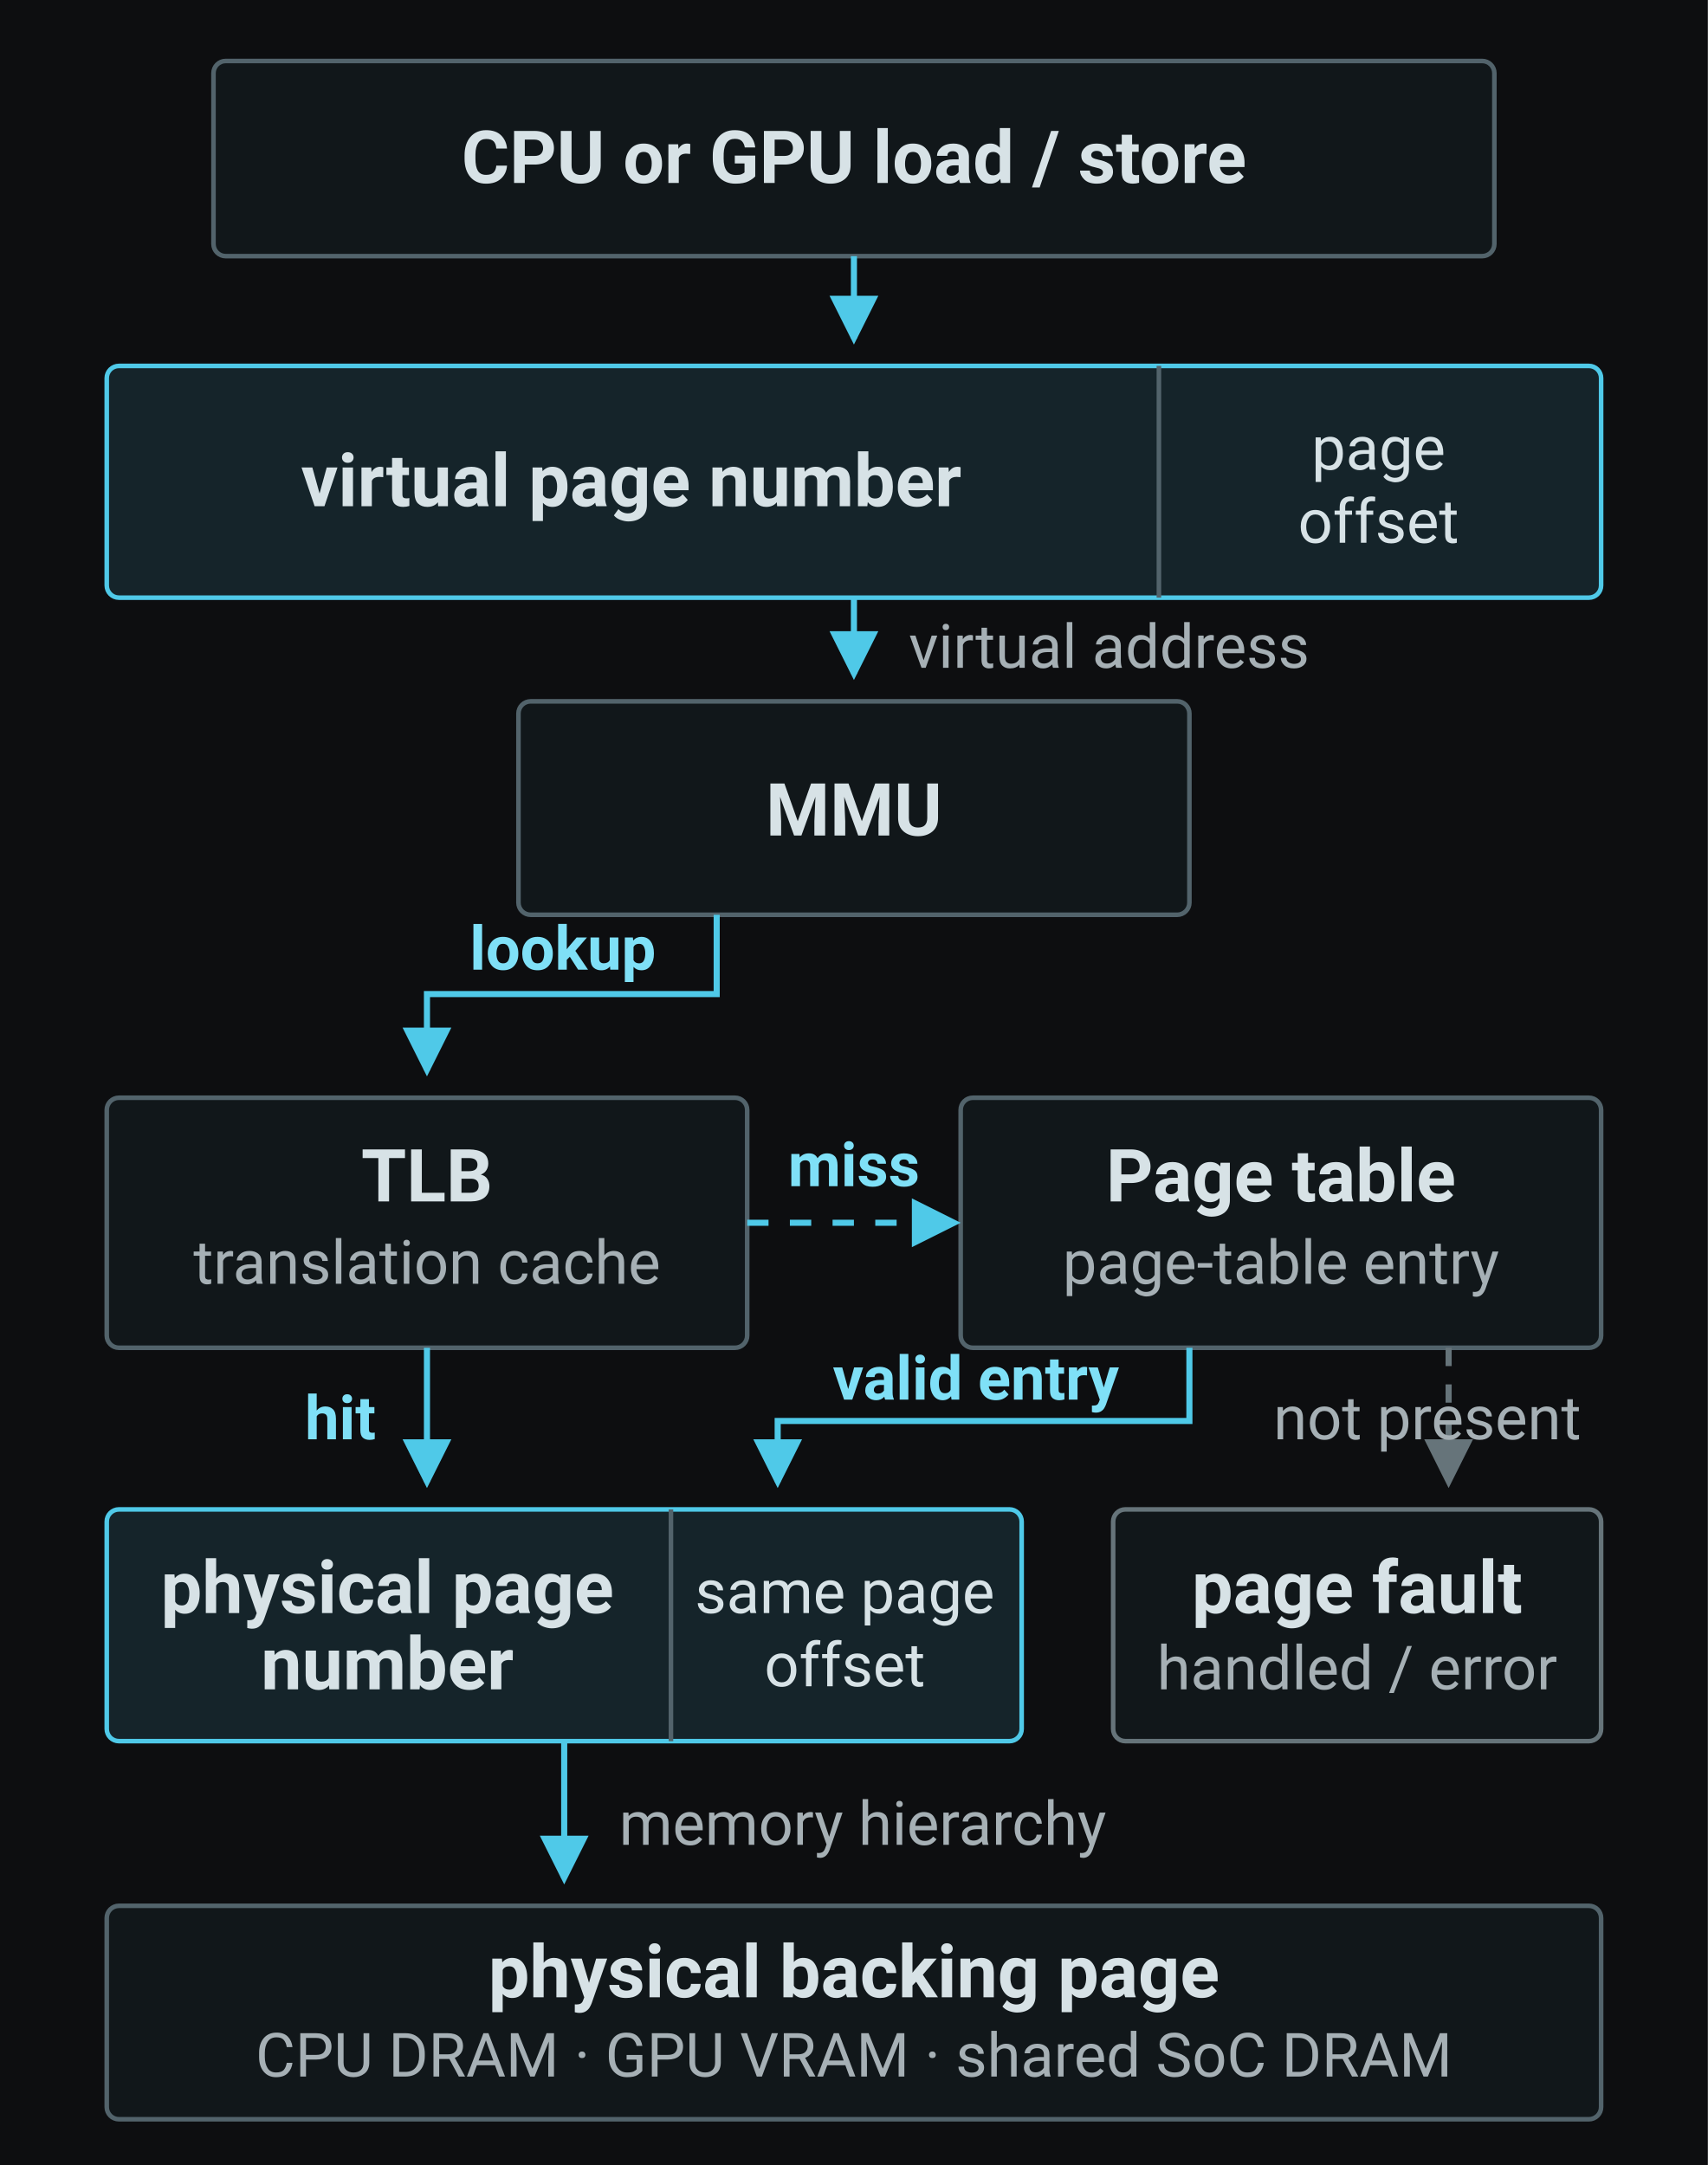
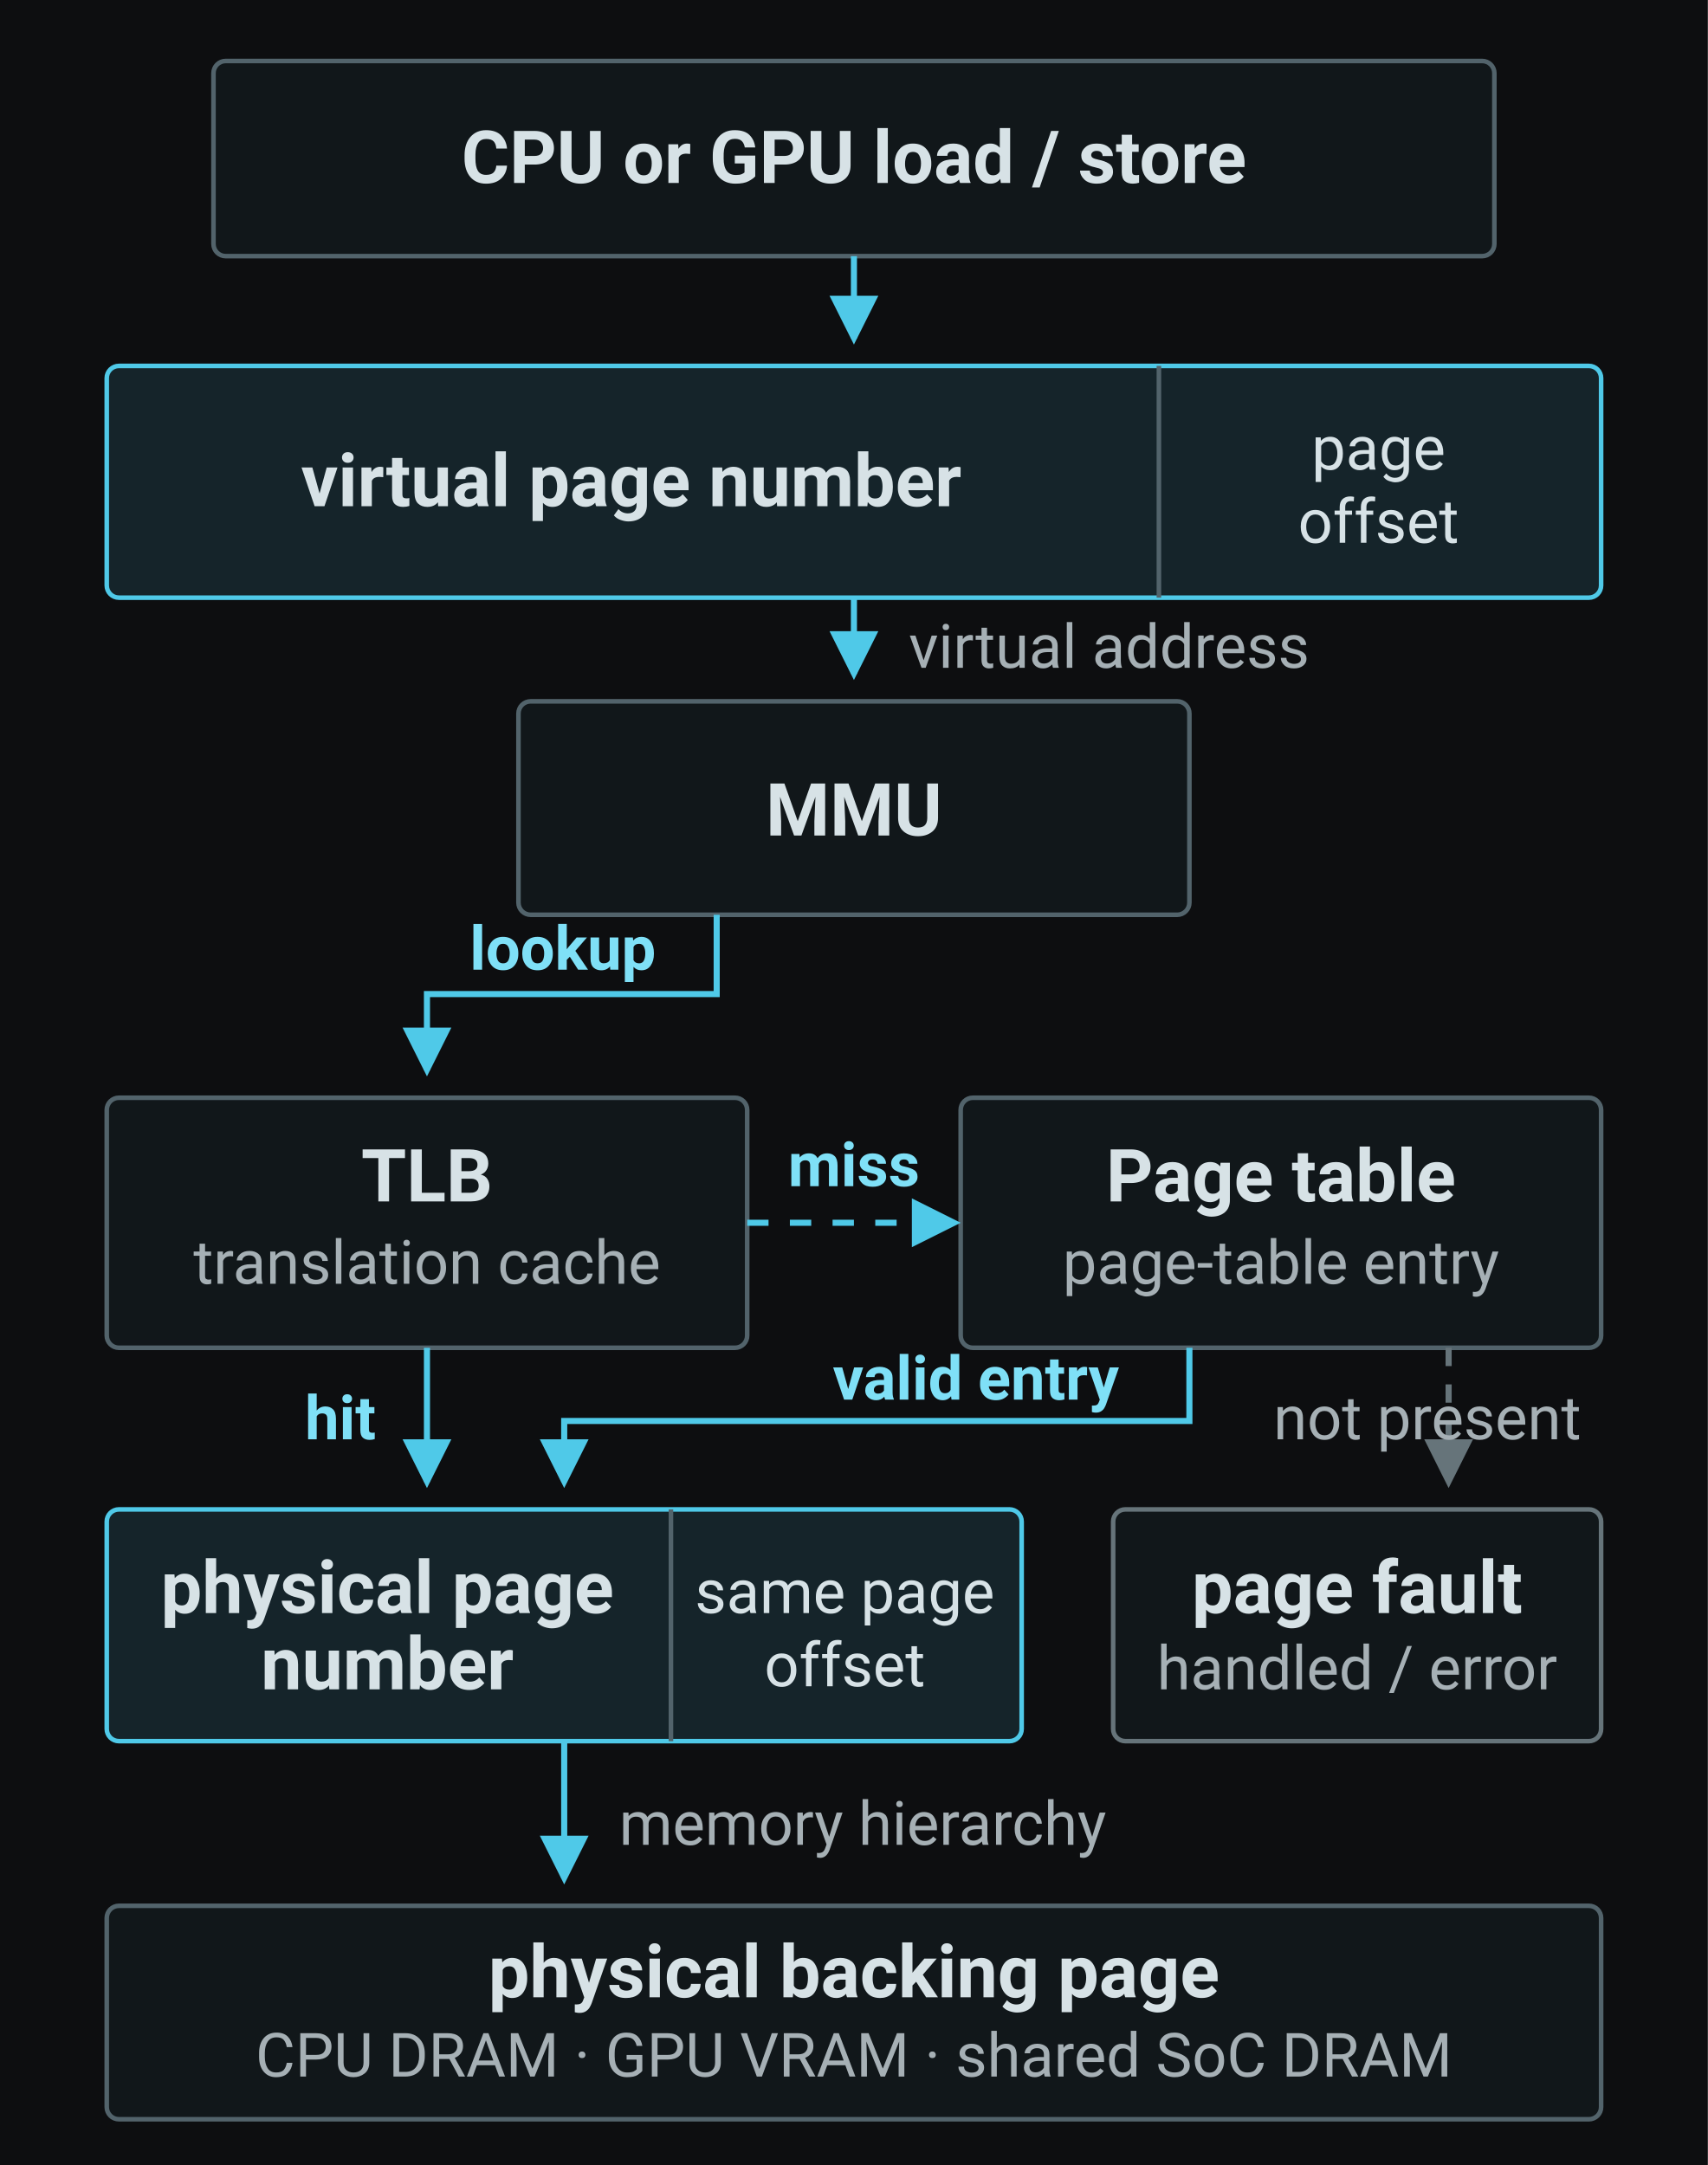
<svg xmlns="http://www.w3.org/2000/svg" width="560" height="710" viewBox="0 0 560 710" role="img">
  <style>
    text { font-family: 'Roboto', 'Noto Sans KR', -apple-system, BlinkMacSystemFont, sans-serif; }
    .actor { fill: #d7e2e6; font-size: 24px; font-weight: 700; }
    .label { fill: #d7e2e6; font-size: 20px; }
    .accent { fill: #7fe0f7; font-size: 20px; font-weight: 700; }
    .note { fill: #a6b0b5; font-size: 20px; }
  </style>
  <defs>
    <marker id="cyan-arrow" markerWidth="8" markerHeight="8" refX="7" refY="4" orient="auto">
      <path d="M0,0 L8,4 L0,8 Z" fill="#4fc9e8" />
    </marker>
    <marker id="steel-arrow" markerWidth="8" markerHeight="8" refX="7" refY="4" orient="auto">
      <path d="M0,0 L8,4 L0,8 Z" fill="#66747a" />
    </marker>
  </defs>
  <rect width="560" height="710" fill="#0d0e10" />
  <rect x="70" y="20" width="420" height="64" rx="4" fill="#11171a" stroke="#52636b" stroke-width="1.5" />
  <text x="280" y="60" text-anchor="middle" class="actor">CPU or GPU load / store</text>
  <line x1="280" y1="84" x2="280" y2="111" stroke="#4fc9e8" stroke-width="2" marker-end="url(#cyan-arrow)" />
  <rect x="35" y="120" width="490" height="76" rx="4" fill="#15242a" stroke="#4fc9e8" stroke-width="1.5" />
  <line x1="380" y1="120" x2="380" y2="196" stroke="#52636b" stroke-width="1.5" />
  <text x="207" y="166" text-anchor="middle" class="actor">virtual page number</text>
  <text x="452" y="154" text-anchor="middle" class="label">page</text>
  <text x="452" y="178" text-anchor="middle" class="label">offset</text>
  <line x1="280" y1="196" x2="280" y2="221" stroke="#4fc9e8" stroke-width="2" marker-end="url(#cyan-arrow)" />
  <text x="298" y="219" class="note">virtual address</text>
  <rect x="170" y="230" width="220" height="70" rx="4" fill="#11171a" stroke="#52636b" stroke-width="1.5" />
  <text x="280" y="274" text-anchor="middle" class="actor">MMU</text>
  <path d="M235 300 V326 H140 V351" fill="none" stroke="#4fc9e8" stroke-width="2" marker-end="url(#cyan-arrow)" />
  <text x="154" y="318" class="accent">lookup</text>
  <rect x="35" y="360" width="210" height="82" rx="4" fill="#11171a" stroke="#52636b" stroke-width="1.5" />
  <text x="140" y="394" text-anchor="middle" class="actor">TLB</text>
  <text x="140" y="421" text-anchor="middle" class="note">translation cache</text>
  <rect x="315" y="360" width="210" height="82" rx="4" fill="#11171a" stroke="#52636b" stroke-width="1.5" />
  <text x="420" y="394" text-anchor="middle" class="actor">Page table</text>
  <text x="420" y="421" text-anchor="middle" class="note">page-table entry</text>
  <line x1="245" y1="401" x2="313" y2="401" stroke="#4fc9e8" stroke-width="2" stroke-dasharray="7 7" marker-end="url(#cyan-arrow)" />
  <text x="280" y="389" text-anchor="middle" class="accent">miss</text>
  <path d="M140 442 V486" fill="none" stroke="#4fc9e8" stroke-width="2" marker-end="url(#cyan-arrow)" />
  <text x="100" y="472" class="accent">hit</text>
-   <path d="M390 442 V466 H255 V486" fill="none" stroke="#4fc9e8" stroke-width="2" marker-end="url(#cyan-arrow)" />
+   <path d="M390 442 V466 H185 V486" fill="none" stroke="#4fc9e8" stroke-width="2" marker-end="url(#cyan-arrow)" />
  <text x="320" y="459" text-anchor="middle" class="accent">valid entry</text>
  <path d="M475 442 V486" fill="none" stroke="#66747a" stroke-width="2" stroke-dasharray="6 6" marker-end="url(#steel-arrow)" />
  <text x="468" y="472" text-anchor="middle" class="note">not present</text>
  <rect x="35" y="495" width="300" height="76" rx="4" fill="#15242a" stroke="#4fc9e8" stroke-width="1.5" />
  <line x1="220" y1="495" x2="220" y2="571" stroke="#52636b" stroke-width="1.5" />
  <text x="127" y="529" text-anchor="middle" class="actor">physical page</text>
  <text x="127" y="554" text-anchor="middle" class="actor">number</text>
  <text x="277" y="529" text-anchor="middle" class="label">same page</text>
  <text x="277" y="553" text-anchor="middle" class="label">offset</text>
  <rect x="365" y="495" width="160" height="76" rx="4" fill="#11171a" stroke="#66747a" stroke-width="1.5" />
  <text x="445" y="529" text-anchor="middle" class="actor">page fault</text>
  <text x="445" y="554" text-anchor="middle" class="note">handled / error</text>
  <line x1="185" y1="571" x2="185" y2="616" stroke="#4fc9e8" stroke-width="2" marker-end="url(#cyan-arrow)" />
  <text x="203" y="605" class="note">memory hierarchy</text>
  <rect x="35" y="625" width="490" height="70" rx="4" fill="#11171a" stroke="#52636b" stroke-width="1.5" />
  <text x="280" y="655" text-anchor="middle" class="actor">physical backing page</text>
  <text x="280" y="681" text-anchor="middle" class="note">CPU DRAM · GPU VRAM · shared SoC DRAM</text>
</svg>
